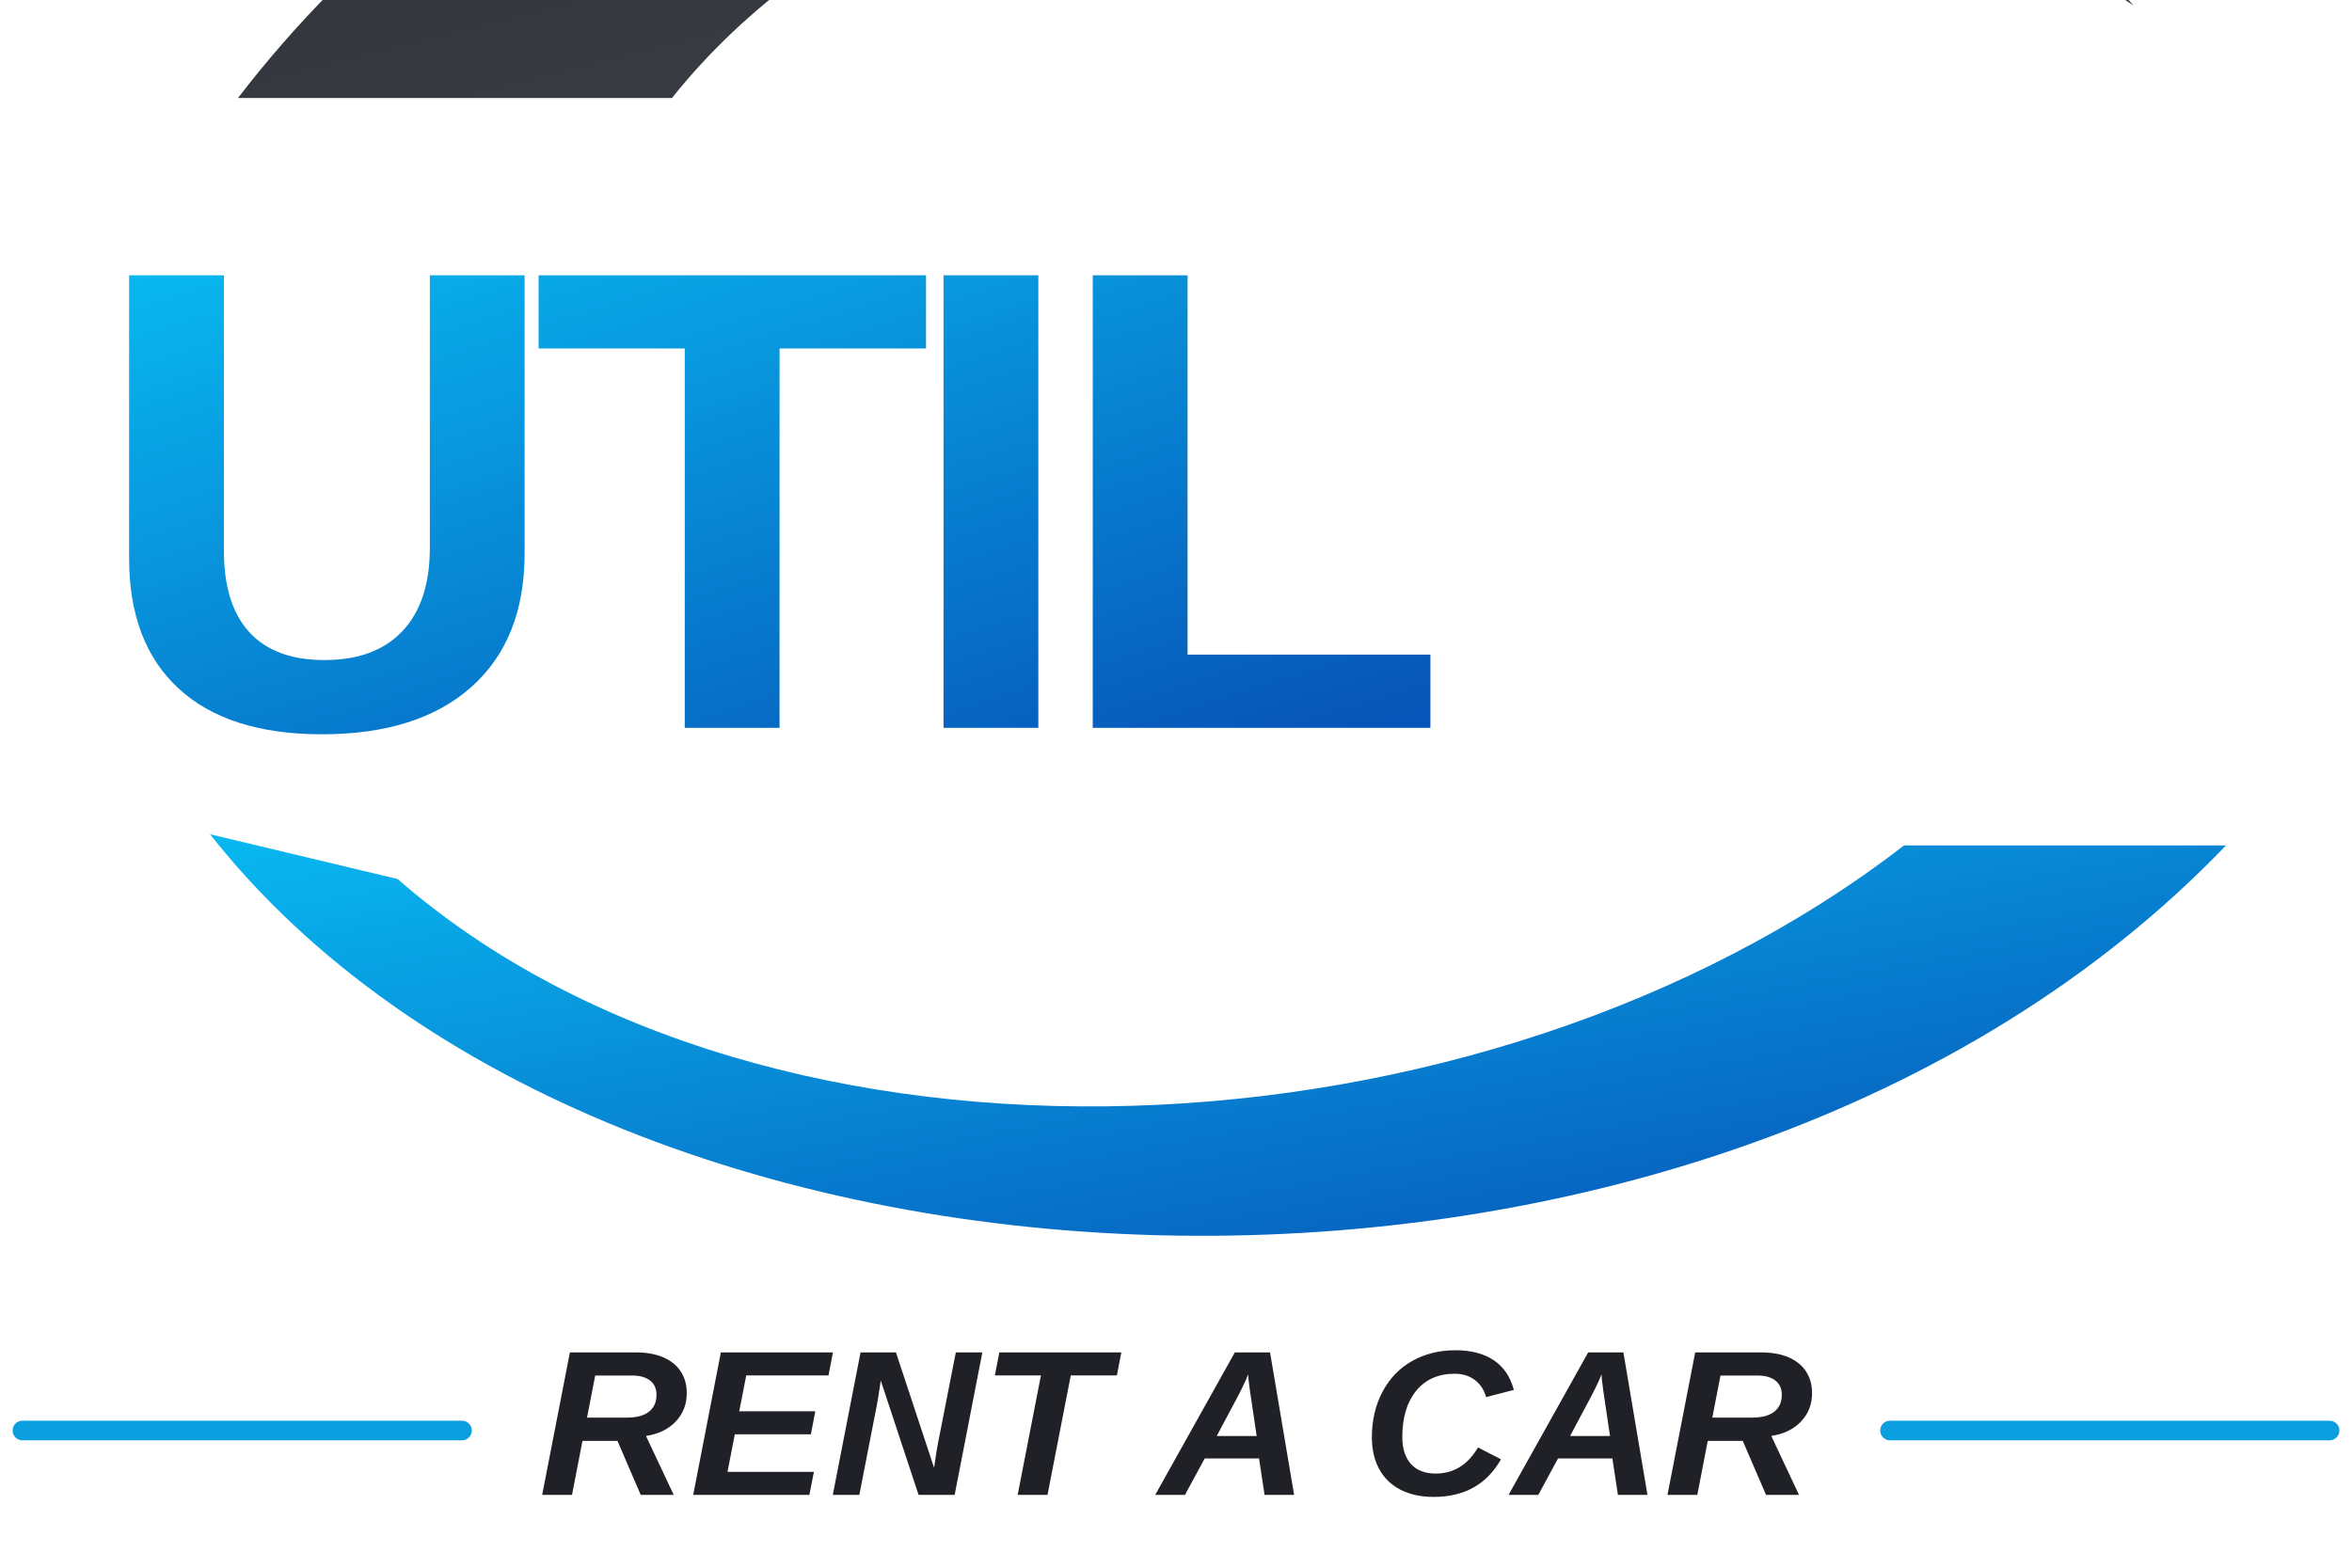
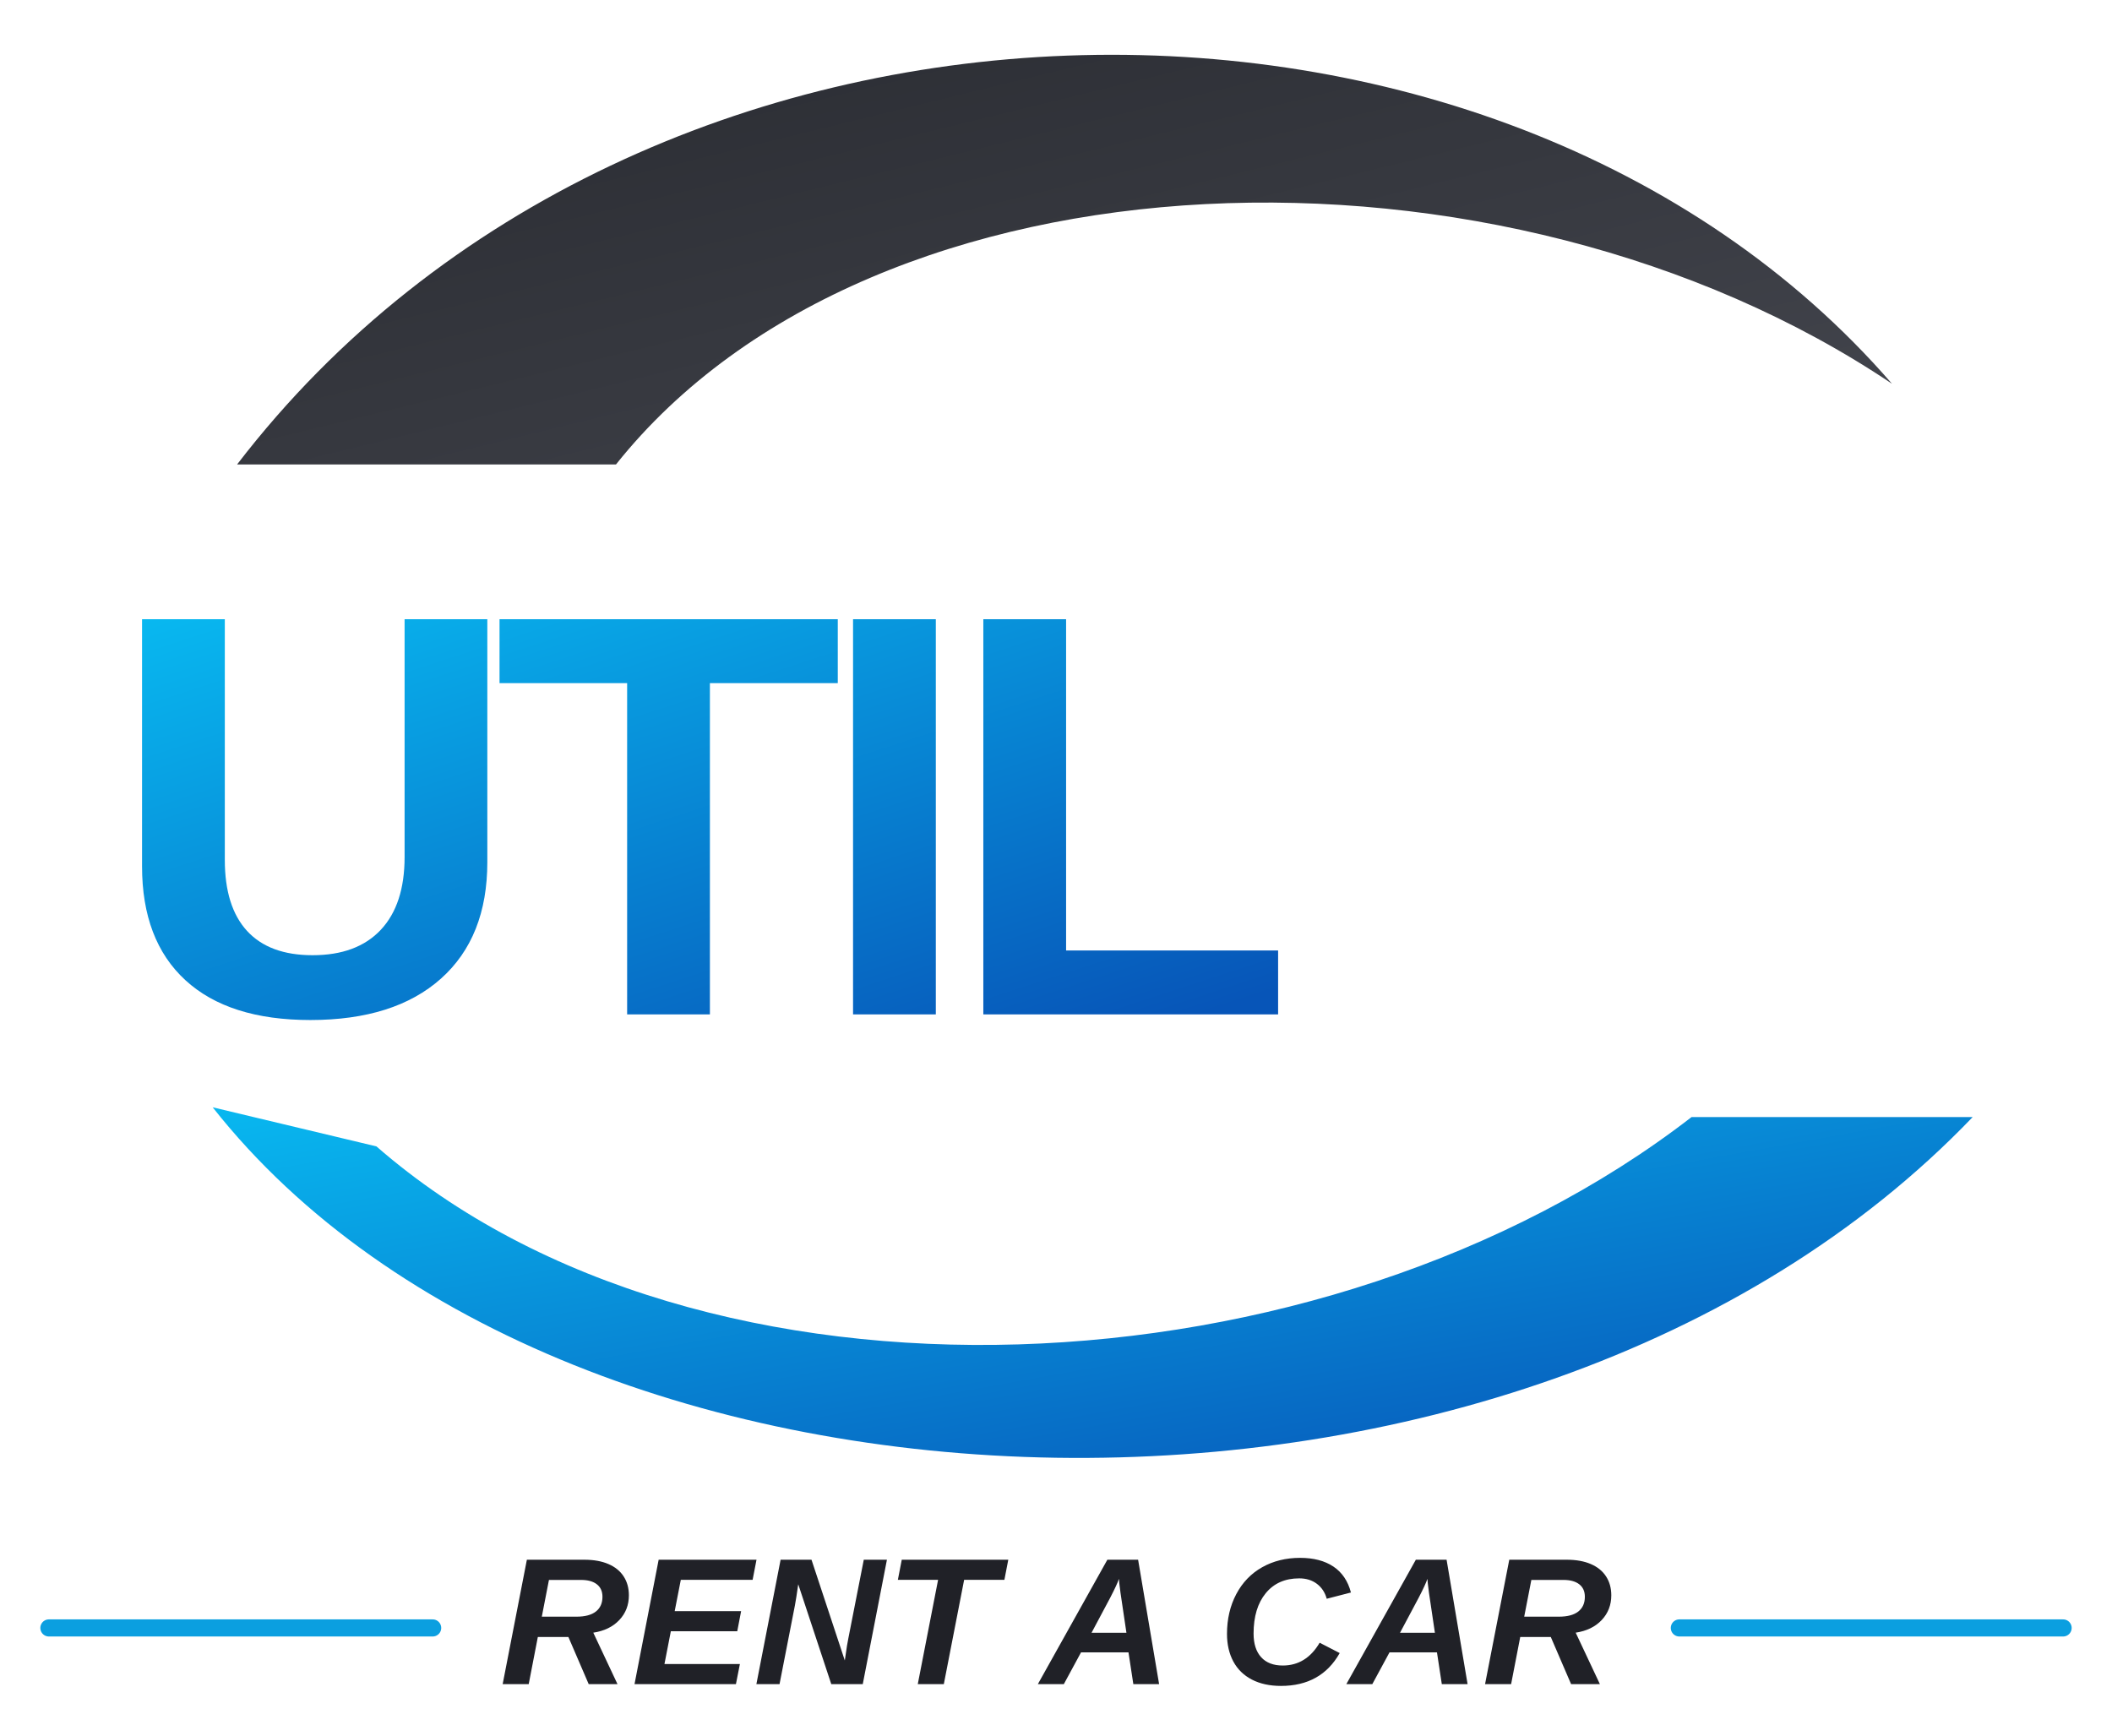
- <svg xmlns="http://www.w3.org/2000/svg" viewBox="80 170 840 560" role="img" aria-labelledby="title desc">
+ <svg xmlns="http://www.w3.org/2000/svg" viewBox="68 15 864 710" role="img" aria-labelledby="title desc">
  <defs>
    <linearGradient id="util-blue" x1="0" y1="0" x2="0.92" y2="1">
      <stop offset="0" stop-color="#08b8f0" />
      <stop offset="1" stop-color="#0755b8" />
    </linearGradient>
    <linearGradient id="util-dark" x1="0" y1="0" x2="1" y2="1">
      <stop offset="0" stop-color="#282a30" />
      <stop offset="1" stop-color="#44464e" />
    </linearGradient>
  </defs>
  <path d="M165 205 C330 -10 680 -15 842 172 C683 65 426 72 320 205 Z" fill="url(#util-dark)" />
  <text x="112" y="430" font-family="Arial, Helvetica, sans-serif" font-size="235" font-weight="900" letter-spacing="-12" fill="url(#util-blue)">UTIL</text>
  <path d="M155 468 C300 652 690 665 875 472 L760 472 C610 588 355 600 222 484 Z" fill="url(#util-blue)" />
  <path d="M88 681 H245 M755 681 H912" stroke="#0b9fe0" stroke-width="7" stroke-linecap="round" />
  <text x="500" y="704" text-anchor="middle" fill="#202127" font-family="Arial, Helvetica, sans-serif" font-size="74" font-style="italic" font-weight="900" letter-spacing="0.5">RENT A CAR</text>
</svg>
